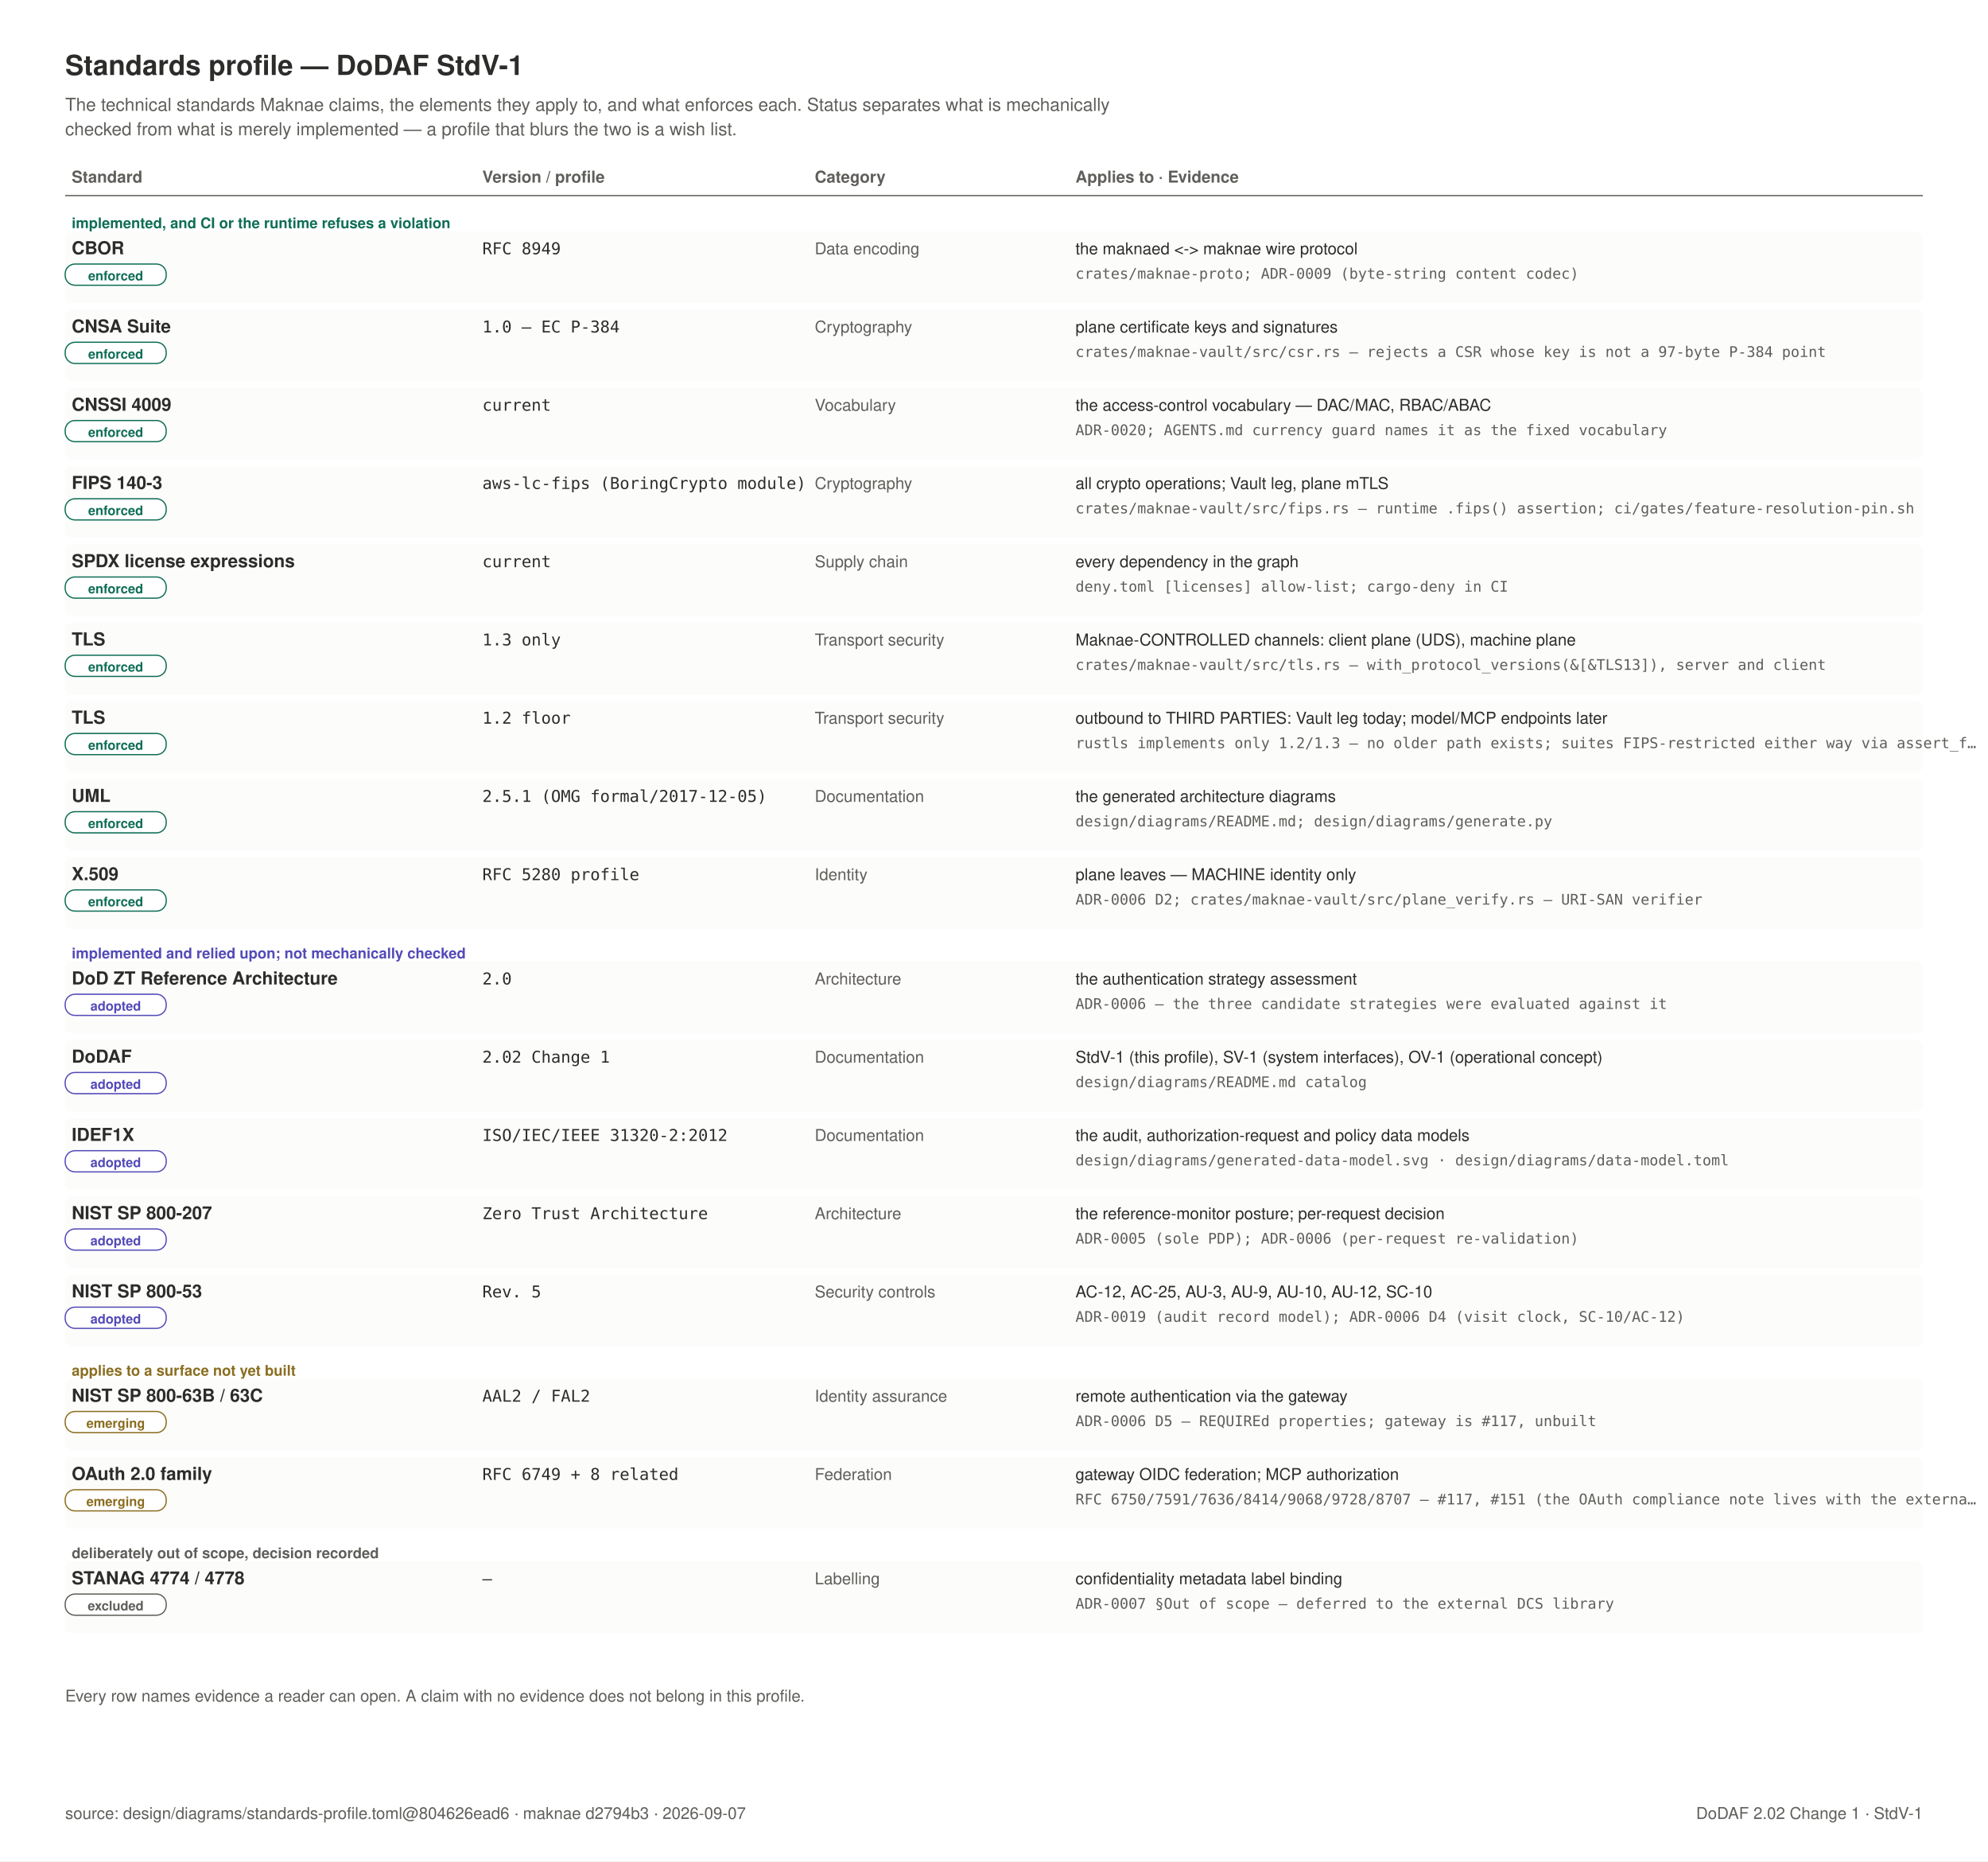
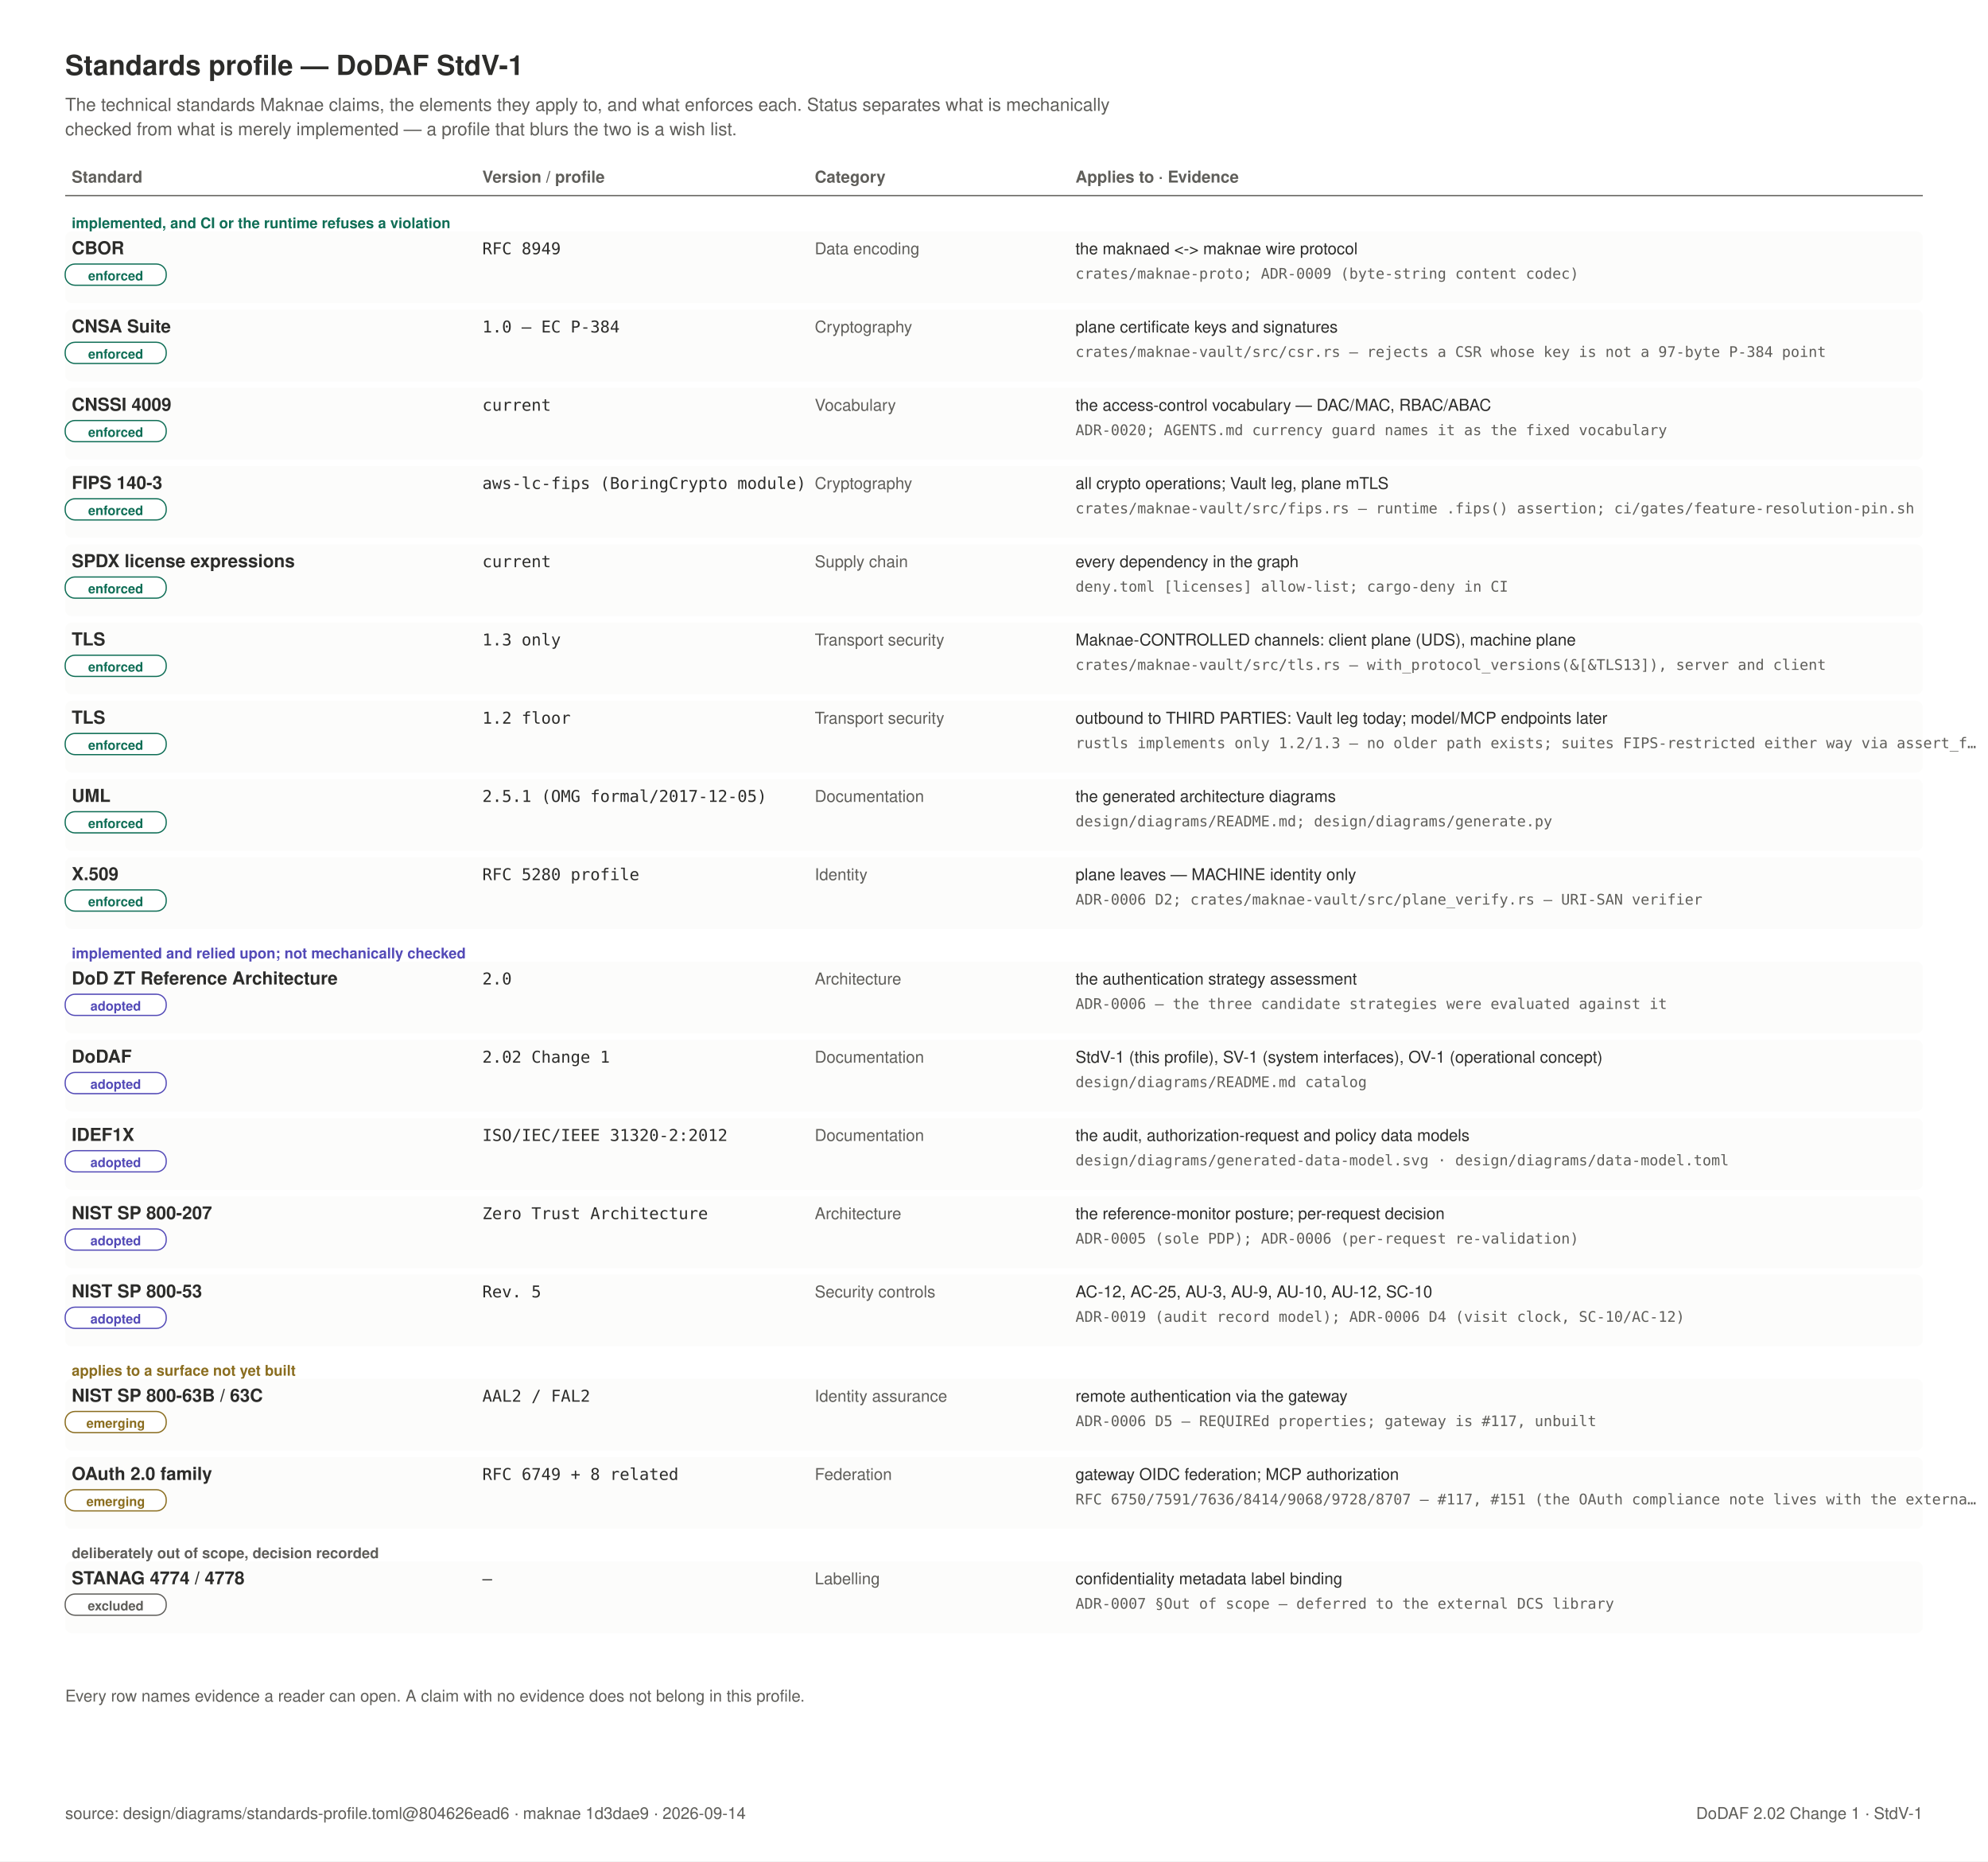
<svg xmlns="http://www.w3.org/2000/svg" width="1220" height="1142" viewBox="0 0 1220 1142" role="img">
  <rect x="0" y="0" width="1220" height="1142" fill="#FFFFFF" />
  <text x="40" y="46" text-anchor="start" font-family="Helvetica, Arial, sans-serif" font-size="17" font-weight="600" fill="#2C2C2A">Standards profile — DoDAF StdV-1</text>
  <text x="40" y="68" text-anchor="start" font-family="Helvetica, Arial, sans-serif" font-size="11" font-weight="400" fill="#5F5E5A">The technical standards Maknae claims, the elements they apply to, and what enforces each. Status separates what is mechanically</text>
  <text x="40" y="83" text-anchor="start" font-family="Helvetica, Arial, sans-serif" font-size="11" font-weight="400" fill="#5F5E5A">checked from what is merely implemented — a profile that blurs the two is a wish list.</text>
  <text x="44" y="112" text-anchor="start" font-family="Helvetica, Arial, sans-serif" font-size="10" font-weight="600" fill="#5F5E5A">Standard</text>
  <text x="296" y="112" text-anchor="start" font-family="Helvetica, Arial, sans-serif" font-size="10" font-weight="600" fill="#5F5E5A">Version / profile</text>
  <text x="500" y="112" text-anchor="start" font-family="Helvetica, Arial, sans-serif" font-size="10" font-weight="600" fill="#5F5E5A">Category</text>
  <text x="660" y="112" text-anchor="start" font-family="Helvetica, Arial, sans-serif" font-size="10" font-weight="600" fill="#5F5E5A">Applies to  ·  Evidence</text>
  <line x1="40" y1="120" x2="1180" y2="120" stroke="#5F5E5A" stroke-width="0.75" />
  <text x="44" y="140" text-anchor="start" font-family="Helvetica, Arial, sans-serif" font-size="9" font-weight="600" fill="#0F6E56">implemented, and CI or the runtime refuses a violation</text>
  <rect x="40" y="142" width="1140" height="44" rx="4" fill="#FCFCFB" stroke="none" stroke-width="0" />
  <text x="44" y="156" text-anchor="start" font-family="Helvetica, Arial, sans-serif" font-size="11" font-weight="600" fill="#2C2C2A">CBOR</text>
  <rect x="40" y="162" width="62" height="13" rx="6" fill="#FFFFFF" stroke="#0F6E56" stroke-width="0.75" />
  <text x="71" y="172" text-anchor="middle" font-family="Helvetica, Arial, sans-serif" font-size="8" font-weight="600" fill="#0F6E56">enforced</text>
  <text x="296" y="156" text-anchor="start" font-family="ui-monospace, SFMono-Regular, Menlo, monospace" font-size="10" font-weight="400" fill="#2C2C2A">RFC 8949</text>
  <text x="500" y="156" text-anchor="start" font-family="Helvetica, Arial, sans-serif" font-size="10" font-weight="400" fill="#5F5E5A">Data encoding</text>
  <text x="660" y="156" text-anchor="start" font-family="Helvetica, Arial, sans-serif" font-size="10" font-weight="400" fill="#2C2C2A">the maknaed &lt;-&gt; maknae wire protocol</text>
  <text x="660" y="171" text-anchor="start" font-family="ui-monospace, SFMono-Regular, Menlo, monospace" font-size="9" font-weight="400" fill="#5F5E5A">crates/maknae-proto; ADR-0009 (byte-string content codec)</text>
  <rect x="40" y="190" width="1140" height="44" rx="4" fill="#FCFCFB" stroke="none" stroke-width="0" />
  <text x="44" y="204" text-anchor="start" font-family="Helvetica, Arial, sans-serif" font-size="11" font-weight="600" fill="#2C2C2A">CNSA Suite</text>
  <rect x="40" y="210" width="62" height="13" rx="6" fill="#FFFFFF" stroke="#0F6E56" stroke-width="0.75" />
  <text x="71" y="220" text-anchor="middle" font-family="Helvetica, Arial, sans-serif" font-size="8" font-weight="600" fill="#0F6E56">enforced</text>
  <text x="296" y="204" text-anchor="start" font-family="ui-monospace, SFMono-Regular, Menlo, monospace" font-size="10" font-weight="400" fill="#2C2C2A">1.0 — EC P-384</text>
  <text x="500" y="204" text-anchor="start" font-family="Helvetica, Arial, sans-serif" font-size="10" font-weight="400" fill="#5F5E5A">Cryptography</text>
  <text x="660" y="204" text-anchor="start" font-family="Helvetica, Arial, sans-serif" font-size="10" font-weight="400" fill="#2C2C2A">plane certificate keys and signatures</text>
  <text x="660" y="219" text-anchor="start" font-family="ui-monospace, SFMono-Regular, Menlo, monospace" font-size="9" font-weight="400" fill="#5F5E5A">crates/maknae-vault/src/csr.rs — rejects a CSR whose key is not a 97-byte P-384 point</text>
  <rect x="40" y="238" width="1140" height="44" rx="4" fill="#FCFCFB" stroke="none" stroke-width="0" />
  <text x="44" y="252" text-anchor="start" font-family="Helvetica, Arial, sans-serif" font-size="11" font-weight="600" fill="#2C2C2A">CNSSI 4009</text>
  <rect x="40" y="258" width="62" height="13" rx="6" fill="#FFFFFF" stroke="#0F6E56" stroke-width="0.75" />
  <text x="71" y="268" text-anchor="middle" font-family="Helvetica, Arial, sans-serif" font-size="8" font-weight="600" fill="#0F6E56">enforced</text>
  <text x="296" y="252" text-anchor="start" font-family="ui-monospace, SFMono-Regular, Menlo, monospace" font-size="10" font-weight="400" fill="#2C2C2A">current</text>
  <text x="500" y="252" text-anchor="start" font-family="Helvetica, Arial, sans-serif" font-size="10" font-weight="400" fill="#5F5E5A">Vocabulary</text>
  <text x="660" y="252" text-anchor="start" font-family="Helvetica, Arial, sans-serif" font-size="10" font-weight="400" fill="#2C2C2A">the access-control vocabulary — DAC/MAC, RBAC/ABAC</text>
  <text x="660" y="267" text-anchor="start" font-family="ui-monospace, SFMono-Regular, Menlo, monospace" font-size="9" font-weight="400" fill="#5F5E5A">ADR-0020; AGENTS.md currency guard names it as the fixed vocabulary</text>
  <rect x="40" y="286" width="1140" height="44" rx="4" fill="#FCFCFB" stroke="none" stroke-width="0" />
  <text x="44" y="300" text-anchor="start" font-family="Helvetica, Arial, sans-serif" font-size="11" font-weight="600" fill="#2C2C2A">FIPS 140-3</text>
  <rect x="40" y="306" width="62" height="13" rx="6" fill="#FFFFFF" stroke="#0F6E56" stroke-width="0.75" />
  <text x="71" y="316" text-anchor="middle" font-family="Helvetica, Arial, sans-serif" font-size="8" font-weight="600" fill="#0F6E56">enforced</text>
  <text x="296" y="300" text-anchor="start" font-family="ui-monospace, SFMono-Regular, Menlo, monospace" font-size="10" font-weight="400" fill="#2C2C2A">aws-lc-fips (BoringCrypto module)</text>
  <text x="500" y="300" text-anchor="start" font-family="Helvetica, Arial, sans-serif" font-size="10" font-weight="400" fill="#5F5E5A">Cryptography</text>
  <text x="660" y="300" text-anchor="start" font-family="Helvetica, Arial, sans-serif" font-size="10" font-weight="400" fill="#2C2C2A">all crypto operations; Vault leg, plane mTLS</text>
  <text x="660" y="315" text-anchor="start" font-family="ui-monospace, SFMono-Regular, Menlo, monospace" font-size="9" font-weight="400" fill="#5F5E5A">crates/maknae-vault/src/fips.rs — runtime .fips() assertion; ci/gates/feature-resolution-pin.sh</text>
  <rect x="40" y="334" width="1140" height="44" rx="4" fill="#FCFCFB" stroke="none" stroke-width="0" />
  <text x="44" y="348" text-anchor="start" font-family="Helvetica, Arial, sans-serif" font-size="11" font-weight="600" fill="#2C2C2A">SPDX license expressions</text>
  <rect x="40" y="354" width="62" height="13" rx="6" fill="#FFFFFF" stroke="#0F6E56" stroke-width="0.75" />
  <text x="71" y="364" text-anchor="middle" font-family="Helvetica, Arial, sans-serif" font-size="8" font-weight="600" fill="#0F6E56">enforced</text>
  <text x="296" y="348" text-anchor="start" font-family="ui-monospace, SFMono-Regular, Menlo, monospace" font-size="10" font-weight="400" fill="#2C2C2A">current</text>
  <text x="500" y="348" text-anchor="start" font-family="Helvetica, Arial, sans-serif" font-size="10" font-weight="400" fill="#5F5E5A">Supply chain</text>
  <text x="660" y="348" text-anchor="start" font-family="Helvetica, Arial, sans-serif" font-size="10" font-weight="400" fill="#2C2C2A">every dependency in the graph</text>
  <text x="660" y="363" text-anchor="start" font-family="ui-monospace, SFMono-Regular, Menlo, monospace" font-size="9" font-weight="400" fill="#5F5E5A">deny.toml [licenses] allow-list; cargo-deny in CI</text>
  <rect x="40" y="382" width="1140" height="44" rx="4" fill="#FCFCFB" stroke="none" stroke-width="0" />
  <text x="44" y="396" text-anchor="start" font-family="Helvetica, Arial, sans-serif" font-size="11" font-weight="600" fill="#2C2C2A">TLS</text>
  <rect x="40" y="402" width="62" height="13" rx="6" fill="#FFFFFF" stroke="#0F6E56" stroke-width="0.75" />
  <text x="71" y="412" text-anchor="middle" font-family="Helvetica, Arial, sans-serif" font-size="8" font-weight="600" fill="#0F6E56">enforced</text>
  <text x="296" y="396" text-anchor="start" font-family="ui-monospace, SFMono-Regular, Menlo, monospace" font-size="10" font-weight="400" fill="#2C2C2A">1.3 only</text>
  <text x="500" y="396" text-anchor="start" font-family="Helvetica, Arial, sans-serif" font-size="10" font-weight="400" fill="#5F5E5A">Transport security</text>
  <text x="660" y="396" text-anchor="start" font-family="Helvetica, Arial, sans-serif" font-size="10" font-weight="400" fill="#2C2C2A">Maknae-CONTROLLED channels: client plane (UDS), machine plane</text>
  <text x="660" y="411" text-anchor="start" font-family="ui-monospace, SFMono-Regular, Menlo, monospace" font-size="9" font-weight="400" fill="#5F5E5A">crates/maknae-vault/src/tls.rs — with_protocol_versions(&amp;[&amp;TLS13]), server and client</text>
  <rect x="40" y="430" width="1140" height="44" rx="4" fill="#FCFCFB" stroke="none" stroke-width="0" />
  <text x="44" y="444" text-anchor="start" font-family="Helvetica, Arial, sans-serif" font-size="11" font-weight="600" fill="#2C2C2A">TLS</text>
  <rect x="40" y="450" width="62" height="13" rx="6" fill="#FFFFFF" stroke="#0F6E56" stroke-width="0.75" />
  <text x="71" y="460" text-anchor="middle" font-family="Helvetica, Arial, sans-serif" font-size="8" font-weight="600" fill="#0F6E56">enforced</text>
  <text x="296" y="444" text-anchor="start" font-family="ui-monospace, SFMono-Regular, Menlo, monospace" font-size="10" font-weight="400" fill="#2C2C2A">1.2 floor</text>
  <text x="500" y="444" text-anchor="start" font-family="Helvetica, Arial, sans-serif" font-size="10" font-weight="400" fill="#5F5E5A">Transport security</text>
  <text x="660" y="444" text-anchor="start" font-family="Helvetica, Arial, sans-serif" font-size="10" font-weight="400" fill="#2C2C2A">outbound to THIRD PARTIES: Vault leg today; model/MCP endpoints later</text>
  <text x="660" y="459" text-anchor="start" font-family="ui-monospace, SFMono-Regular, Menlo, monospace" font-size="9" font-weight="400" fill="#5F5E5A">rustls implements only 1.2/1.3 — no older path exists; suites FIPS-restricted either way via assert_f…</text>
  <rect x="40" y="478" width="1140" height="44" rx="4" fill="#FCFCFB" stroke="none" stroke-width="0" />
  <text x="44" y="492" text-anchor="start" font-family="Helvetica, Arial, sans-serif" font-size="11" font-weight="600" fill="#2C2C2A">UML</text>
  <rect x="40" y="498" width="62" height="13" rx="6" fill="#FFFFFF" stroke="#0F6E56" stroke-width="0.75" />
  <text x="71" y="508" text-anchor="middle" font-family="Helvetica, Arial, sans-serif" font-size="8" font-weight="600" fill="#0F6E56">enforced</text>
  <text x="296" y="492" text-anchor="start" font-family="ui-monospace, SFMono-Regular, Menlo, monospace" font-size="10" font-weight="400" fill="#2C2C2A">2.5.1 (OMG formal/2017-12-05)</text>
  <text x="500" y="492" text-anchor="start" font-family="Helvetica, Arial, sans-serif" font-size="10" font-weight="400" fill="#5F5E5A">Documentation</text>
  <text x="660" y="492" text-anchor="start" font-family="Helvetica, Arial, sans-serif" font-size="10" font-weight="400" fill="#2C2C2A">the generated architecture diagrams</text>
  <text x="660" y="507" text-anchor="start" font-family="ui-monospace, SFMono-Regular, Menlo, monospace" font-size="9" font-weight="400" fill="#5F5E5A">design/diagrams/README.md; design/diagrams/generate.py</text>
  <rect x="40" y="526" width="1140" height="44" rx="4" fill="#FCFCFB" stroke="none" stroke-width="0" />
  <text x="44" y="540" text-anchor="start" font-family="Helvetica, Arial, sans-serif" font-size="11" font-weight="600" fill="#2C2C2A">X.509</text>
  <rect x="40" y="546" width="62" height="13" rx="6" fill="#FFFFFF" stroke="#0F6E56" stroke-width="0.75" />
  <text x="71" y="556" text-anchor="middle" font-family="Helvetica, Arial, sans-serif" font-size="8" font-weight="600" fill="#0F6E56">enforced</text>
  <text x="296" y="540" text-anchor="start" font-family="ui-monospace, SFMono-Regular, Menlo, monospace" font-size="10" font-weight="400" fill="#2C2C2A">RFC 5280 profile</text>
  <text x="500" y="540" text-anchor="start" font-family="Helvetica, Arial, sans-serif" font-size="10" font-weight="400" fill="#5F5E5A">Identity</text>
  <text x="660" y="540" text-anchor="start" font-family="Helvetica, Arial, sans-serif" font-size="10" font-weight="400" fill="#2C2C2A">plane leaves — MACHINE identity only</text>
  <text x="660" y="555" text-anchor="start" font-family="ui-monospace, SFMono-Regular, Menlo, monospace" font-size="9" font-weight="400" fill="#5F5E5A">ADR-0006 D2; crates/maknae-vault/src/plane_verify.rs — URI-SAN verifier</text>
  <text x="44" y="588" text-anchor="start" font-family="Helvetica, Arial, sans-serif" font-size="9" font-weight="600" fill="#534AB7">implemented and relied upon; not mechanically checked</text>
  <rect x="40" y="590" width="1140" height="44" rx="4" fill="#FCFCFB" stroke="none" stroke-width="0" />
  <text x="44" y="604" text-anchor="start" font-family="Helvetica, Arial, sans-serif" font-size="11" font-weight="600" fill="#2C2C2A">DoD ZT Reference Architecture</text>
  <rect x="40" y="610" width="62" height="13" rx="6" fill="#FFFFFF" stroke="#534AB7" stroke-width="0.75" />
  <text x="71" y="620" text-anchor="middle" font-family="Helvetica, Arial, sans-serif" font-size="8" font-weight="600" fill="#534AB7">adopted</text>
  <text x="296" y="604" text-anchor="start" font-family="ui-monospace, SFMono-Regular, Menlo, monospace" font-size="10" font-weight="400" fill="#2C2C2A">2.0</text>
  <text x="500" y="604" text-anchor="start" font-family="Helvetica, Arial, sans-serif" font-size="10" font-weight="400" fill="#5F5E5A">Architecture</text>
  <text x="660" y="604" text-anchor="start" font-family="Helvetica, Arial, sans-serif" font-size="10" font-weight="400" fill="#2C2C2A">the authentication strategy assessment</text>
  <text x="660" y="619" text-anchor="start" font-family="ui-monospace, SFMono-Regular, Menlo, monospace" font-size="9" font-weight="400" fill="#5F5E5A">ADR-0006 — the three candidate strategies were evaluated against it</text>
  <rect x="40" y="638" width="1140" height="44" rx="4" fill="#FCFCFB" stroke="none" stroke-width="0" />
  <text x="44" y="652" text-anchor="start" font-family="Helvetica, Arial, sans-serif" font-size="11" font-weight="600" fill="#2C2C2A">DoDAF</text>
  <rect x="40" y="658" width="62" height="13" rx="6" fill="#FFFFFF" stroke="#534AB7" stroke-width="0.75" />
  <text x="71" y="668" text-anchor="middle" font-family="Helvetica, Arial, sans-serif" font-size="8" font-weight="600" fill="#534AB7">adopted</text>
  <text x="296" y="652" text-anchor="start" font-family="ui-monospace, SFMono-Regular, Menlo, monospace" font-size="10" font-weight="400" fill="#2C2C2A">2.02 Change 1</text>
  <text x="500" y="652" text-anchor="start" font-family="Helvetica, Arial, sans-serif" font-size="10" font-weight="400" fill="#5F5E5A">Documentation</text>
  <text x="660" y="652" text-anchor="start" font-family="Helvetica, Arial, sans-serif" font-size="10" font-weight="400" fill="#2C2C2A">StdV-1 (this profile), SV-1 (system interfaces), OV-1 (operational concept)</text>
  <text x="660" y="667" text-anchor="start" font-family="ui-monospace, SFMono-Regular, Menlo, monospace" font-size="9" font-weight="400" fill="#5F5E5A">design/diagrams/README.md catalog</text>
  <rect x="40" y="686" width="1140" height="44" rx="4" fill="#FCFCFB" stroke="none" stroke-width="0" />
  <text x="44" y="700" text-anchor="start" font-family="Helvetica, Arial, sans-serif" font-size="11" font-weight="600" fill="#2C2C2A">IDEF1X</text>
  <rect x="40" y="706" width="62" height="13" rx="6" fill="#FFFFFF" stroke="#534AB7" stroke-width="0.75" />
  <text x="71" y="716" text-anchor="middle" font-family="Helvetica, Arial, sans-serif" font-size="8" font-weight="600" fill="#534AB7">adopted</text>
  <text x="296" y="700" text-anchor="start" font-family="ui-monospace, SFMono-Regular, Menlo, monospace" font-size="10" font-weight="400" fill="#2C2C2A">ISO/IEC/IEEE 31320-2:2012</text>
  <text x="500" y="700" text-anchor="start" font-family="Helvetica, Arial, sans-serif" font-size="10" font-weight="400" fill="#5F5E5A">Documentation</text>
  <text x="660" y="700" text-anchor="start" font-family="Helvetica, Arial, sans-serif" font-size="10" font-weight="400" fill="#2C2C2A">the audit, authorization-request and policy data models</text>
  <text x="660" y="715" text-anchor="start" font-family="ui-monospace, SFMono-Regular, Menlo, monospace" font-size="9" font-weight="400" fill="#5F5E5A">design/diagrams/generated-data-model.svg · design/diagrams/data-model.toml</text>
  <rect x="40" y="734" width="1140" height="44" rx="4" fill="#FCFCFB" stroke="none" stroke-width="0" />
  <text x="44" y="748" text-anchor="start" font-family="Helvetica, Arial, sans-serif" font-size="11" font-weight="600" fill="#2C2C2A">NIST SP 800-207</text>
  <rect x="40" y="754" width="62" height="13" rx="6" fill="#FFFFFF" stroke="#534AB7" stroke-width="0.75" />
  <text x="71" y="764" text-anchor="middle" font-family="Helvetica, Arial, sans-serif" font-size="8" font-weight="600" fill="#534AB7">adopted</text>
  <text x="296" y="748" text-anchor="start" font-family="ui-monospace, SFMono-Regular, Menlo, monospace" font-size="10" font-weight="400" fill="#2C2C2A">Zero Trust Architecture</text>
  <text x="500" y="748" text-anchor="start" font-family="Helvetica, Arial, sans-serif" font-size="10" font-weight="400" fill="#5F5E5A">Architecture</text>
  <text x="660" y="748" text-anchor="start" font-family="Helvetica, Arial, sans-serif" font-size="10" font-weight="400" fill="#2C2C2A">the reference-monitor posture; per-request decision</text>
  <text x="660" y="763" text-anchor="start" font-family="ui-monospace, SFMono-Regular, Menlo, monospace" font-size="9" font-weight="400" fill="#5F5E5A">ADR-0005 (sole PDP); ADR-0006 (per-request re-validation)</text>
  <rect x="40" y="782" width="1140" height="44" rx="4" fill="#FCFCFB" stroke="none" stroke-width="0" />
  <text x="44" y="796" text-anchor="start" font-family="Helvetica, Arial, sans-serif" font-size="11" font-weight="600" fill="#2C2C2A">NIST SP 800-53</text>
  <rect x="40" y="802" width="62" height="13" rx="6" fill="#FFFFFF" stroke="#534AB7" stroke-width="0.75" />
  <text x="71" y="812" text-anchor="middle" font-family="Helvetica, Arial, sans-serif" font-size="8" font-weight="600" fill="#534AB7">adopted</text>
  <text x="296" y="796" text-anchor="start" font-family="ui-monospace, SFMono-Regular, Menlo, monospace" font-size="10" font-weight="400" fill="#2C2C2A">Rev. 5</text>
  <text x="500" y="796" text-anchor="start" font-family="Helvetica, Arial, sans-serif" font-size="10" font-weight="400" fill="#5F5E5A">Security controls</text>
  <text x="660" y="796" text-anchor="start" font-family="Helvetica, Arial, sans-serif" font-size="10" font-weight="400" fill="#2C2C2A">AC-12, AC-25, AU-3, AU-9, AU-10, AU-12, SC-10</text>
  <text x="660" y="811" text-anchor="start" font-family="ui-monospace, SFMono-Regular, Menlo, monospace" font-size="9" font-weight="400" fill="#5F5E5A">ADR-0019 (audit record model); ADR-0006 D4 (visit clock, SC-10/AC-12)</text>
  <text x="44" y="844" text-anchor="start" font-family="Helvetica, Arial, sans-serif" font-size="9" font-weight="600" fill="#8A6D1F">applies to a surface not yet built</text>
  <rect x="40" y="846" width="1140" height="44" rx="4" fill="#FCFCFB" stroke="none" stroke-width="0" />
  <text x="44" y="860" text-anchor="start" font-family="Helvetica, Arial, sans-serif" font-size="11" font-weight="600" fill="#2C2C2A">NIST SP 800-63B / 63C</text>
  <rect x="40" y="866" width="62" height="13" rx="6" fill="#FFFFFF" stroke="#8A6D1F" stroke-width="0.75" />
  <text x="71" y="876" text-anchor="middle" font-family="Helvetica, Arial, sans-serif" font-size="8" font-weight="600" fill="#8A6D1F">emerging</text>
  <text x="296" y="860" text-anchor="start" font-family="ui-monospace, SFMono-Regular, Menlo, monospace" font-size="10" font-weight="400" fill="#2C2C2A">AAL2 / FAL2</text>
  <text x="500" y="860" text-anchor="start" font-family="Helvetica, Arial, sans-serif" font-size="10" font-weight="400" fill="#5F5E5A">Identity assurance</text>
  <text x="660" y="860" text-anchor="start" font-family="Helvetica, Arial, sans-serif" font-size="10" font-weight="400" fill="#2C2C2A">remote authentication via the gateway</text>
  <text x="660" y="875" text-anchor="start" font-family="ui-monospace, SFMono-Regular, Menlo, monospace" font-size="9" font-weight="400" fill="#5F5E5A">ADR-0006 D5 — REQUIREd properties; gateway is #117, unbuilt</text>
  <rect x="40" y="894" width="1140" height="44" rx="4" fill="#FCFCFB" stroke="none" stroke-width="0" />
  <text x="44" y="908" text-anchor="start" font-family="Helvetica, Arial, sans-serif" font-size="11" font-weight="600" fill="#2C2C2A">OAuth 2.0 family</text>
  <rect x="40" y="914" width="62" height="13" rx="6" fill="#FFFFFF" stroke="#8A6D1F" stroke-width="0.75" />
  <text x="71" y="924" text-anchor="middle" font-family="Helvetica, Arial, sans-serif" font-size="8" font-weight="600" fill="#8A6D1F">emerging</text>
  <text x="296" y="908" text-anchor="start" font-family="ui-monospace, SFMono-Regular, Menlo, monospace" font-size="10" font-weight="400" fill="#2C2C2A">RFC 6749 + 8 related</text>
  <text x="500" y="908" text-anchor="start" font-family="Helvetica, Arial, sans-serif" font-size="10" font-weight="400" fill="#5F5E5A">Federation</text>
  <text x="660" y="908" text-anchor="start" font-family="Helvetica, Arial, sans-serif" font-size="10" font-weight="400" fill="#2C2C2A">gateway OIDC federation; MCP authorization</text>
  <text x="660" y="923" text-anchor="start" font-family="ui-monospace, SFMono-Regular, Menlo, monospace" font-size="9" font-weight="400" fill="#5F5E5A">RFC 6750/7591/7636/8414/9068/9728/8707 — #117, #151 (the OAuth compliance note lives with the externa…</text>
  <text x="44" y="956" text-anchor="start" font-family="Helvetica, Arial, sans-serif" font-size="9" font-weight="600" fill="#5F5E5A">deliberately out of scope, decision recorded</text>
  <rect x="40" y="958" width="1140" height="44" rx="4" fill="#FCFCFB" stroke="none" stroke-width="0" />
  <text x="44" y="972" text-anchor="start" font-family="Helvetica, Arial, sans-serif" font-size="11" font-weight="600" fill="#2C2C2A">STANAG 4774 / 4778</text>
  <rect x="40" y="978" width="62" height="13" rx="6" fill="#FFFFFF" stroke="#5F5E5A" stroke-width="0.75" />
  <text x="71" y="988" text-anchor="middle" font-family="Helvetica, Arial, sans-serif" font-size="8" font-weight="600" fill="#5F5E5A">excluded</text>
  <text x="296" y="972" text-anchor="start" font-family="ui-monospace, SFMono-Regular, Menlo, monospace" font-size="10" font-weight="400" fill="#2C2C2A">—</text>
  <text x="500" y="972" text-anchor="start" font-family="Helvetica, Arial, sans-serif" font-size="10" font-weight="400" fill="#5F5E5A">Labelling</text>
  <text x="660" y="972" text-anchor="start" font-family="Helvetica, Arial, sans-serif" font-size="10" font-weight="400" fill="#2C2C2A">confidentiality metadata label binding</text>
  <text x="660" y="987" text-anchor="start" font-family="ui-monospace, SFMono-Regular, Menlo, monospace" font-size="9" font-weight="400" fill="#5F5E5A">ADR-0007 §Out of scope — deferred to the external DCS library</text>
  <text x="40" y="1044" text-anchor="start" font-family="Helvetica, Arial, sans-serif" font-size="10" font-weight="400" fill="#5F5E5A">Every row names evidence a reader can open. A claim with no evidence does not belong in this profile.</text>
-   <text x="40" y="1116" text-anchor="start" font-family="Helvetica, Arial, sans-serif" font-size="10" font-weight="400" fill="#5F5E5A">source: design/diagrams/standards-profile.toml@804626ead6 · maknae d2794b3 · 2026-09-07</text>
+   <text x="40" y="1116" text-anchor="start" font-family="Helvetica, Arial, sans-serif" font-size="10" font-weight="400" fill="#5F5E5A">source: design/diagrams/standards-profile.toml@804626ead6 · maknae 1d3dae9 · 2026-09-14</text>
  <text x="1180" y="1116" text-anchor="end" font-family="Helvetica, Arial, sans-serif" font-size="10" font-weight="400" fill="#5F5E5A">DoDAF 2.02 Change 1 · StdV-1</text>
</svg>
